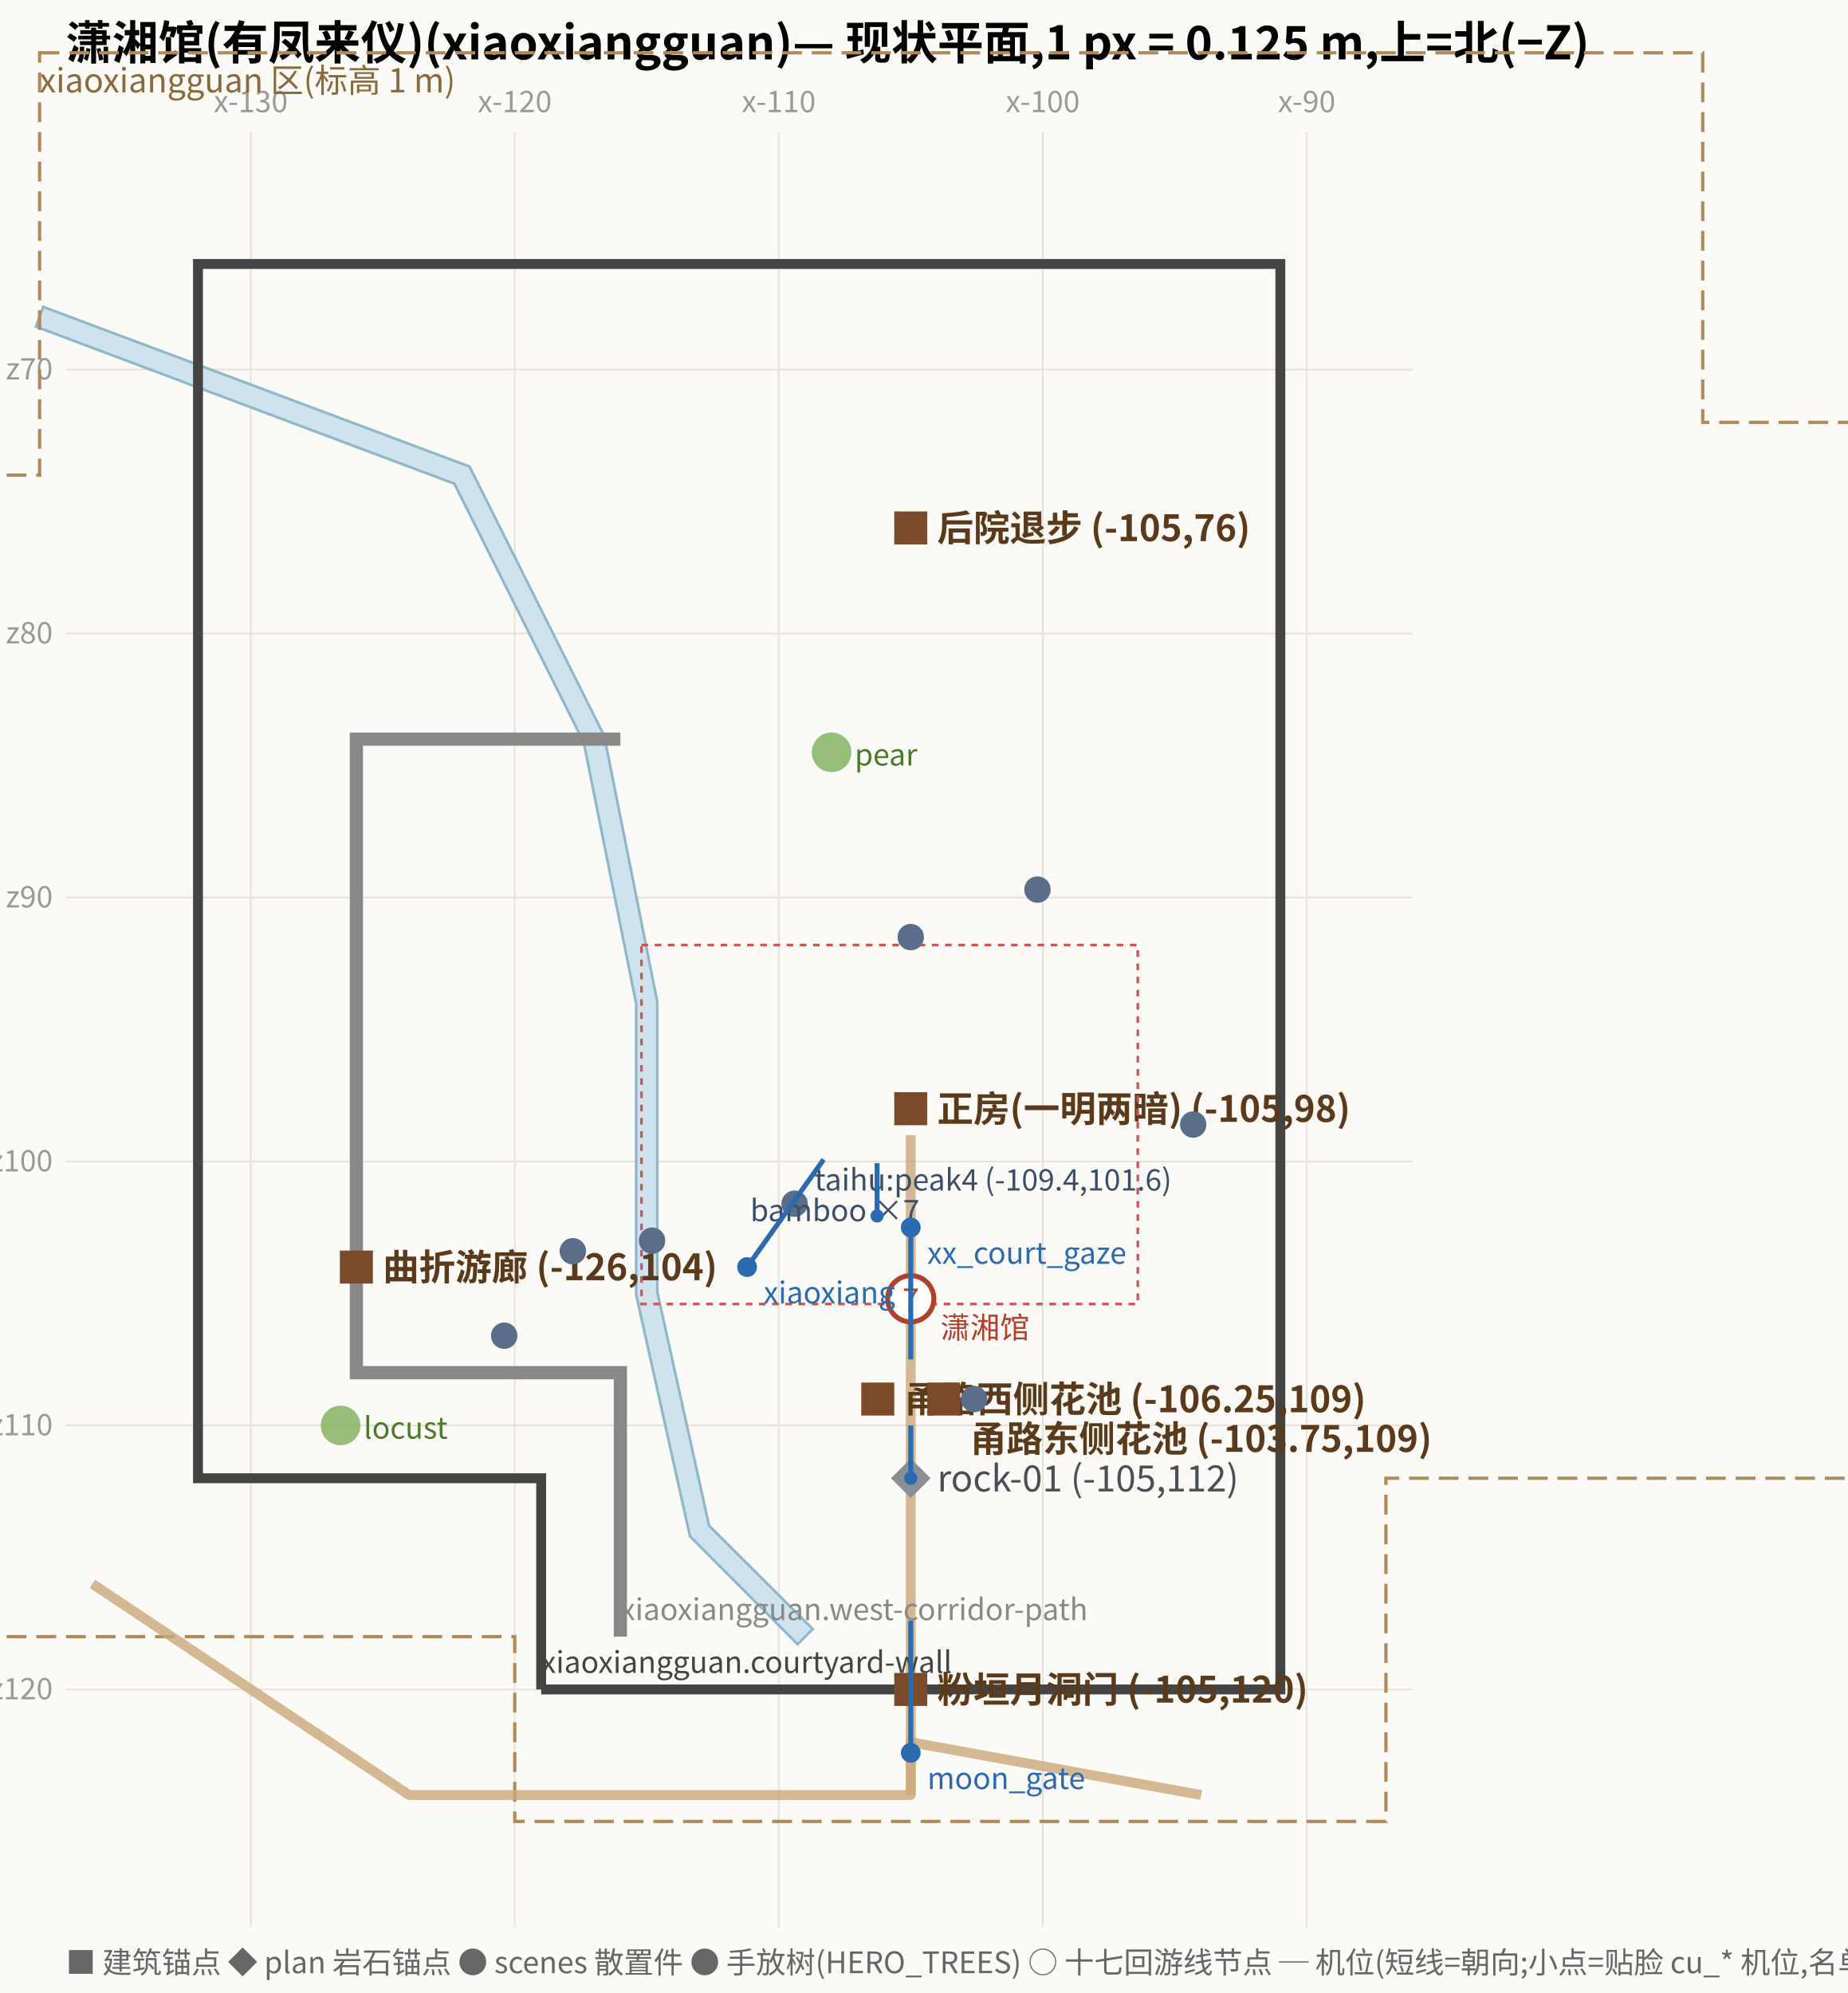
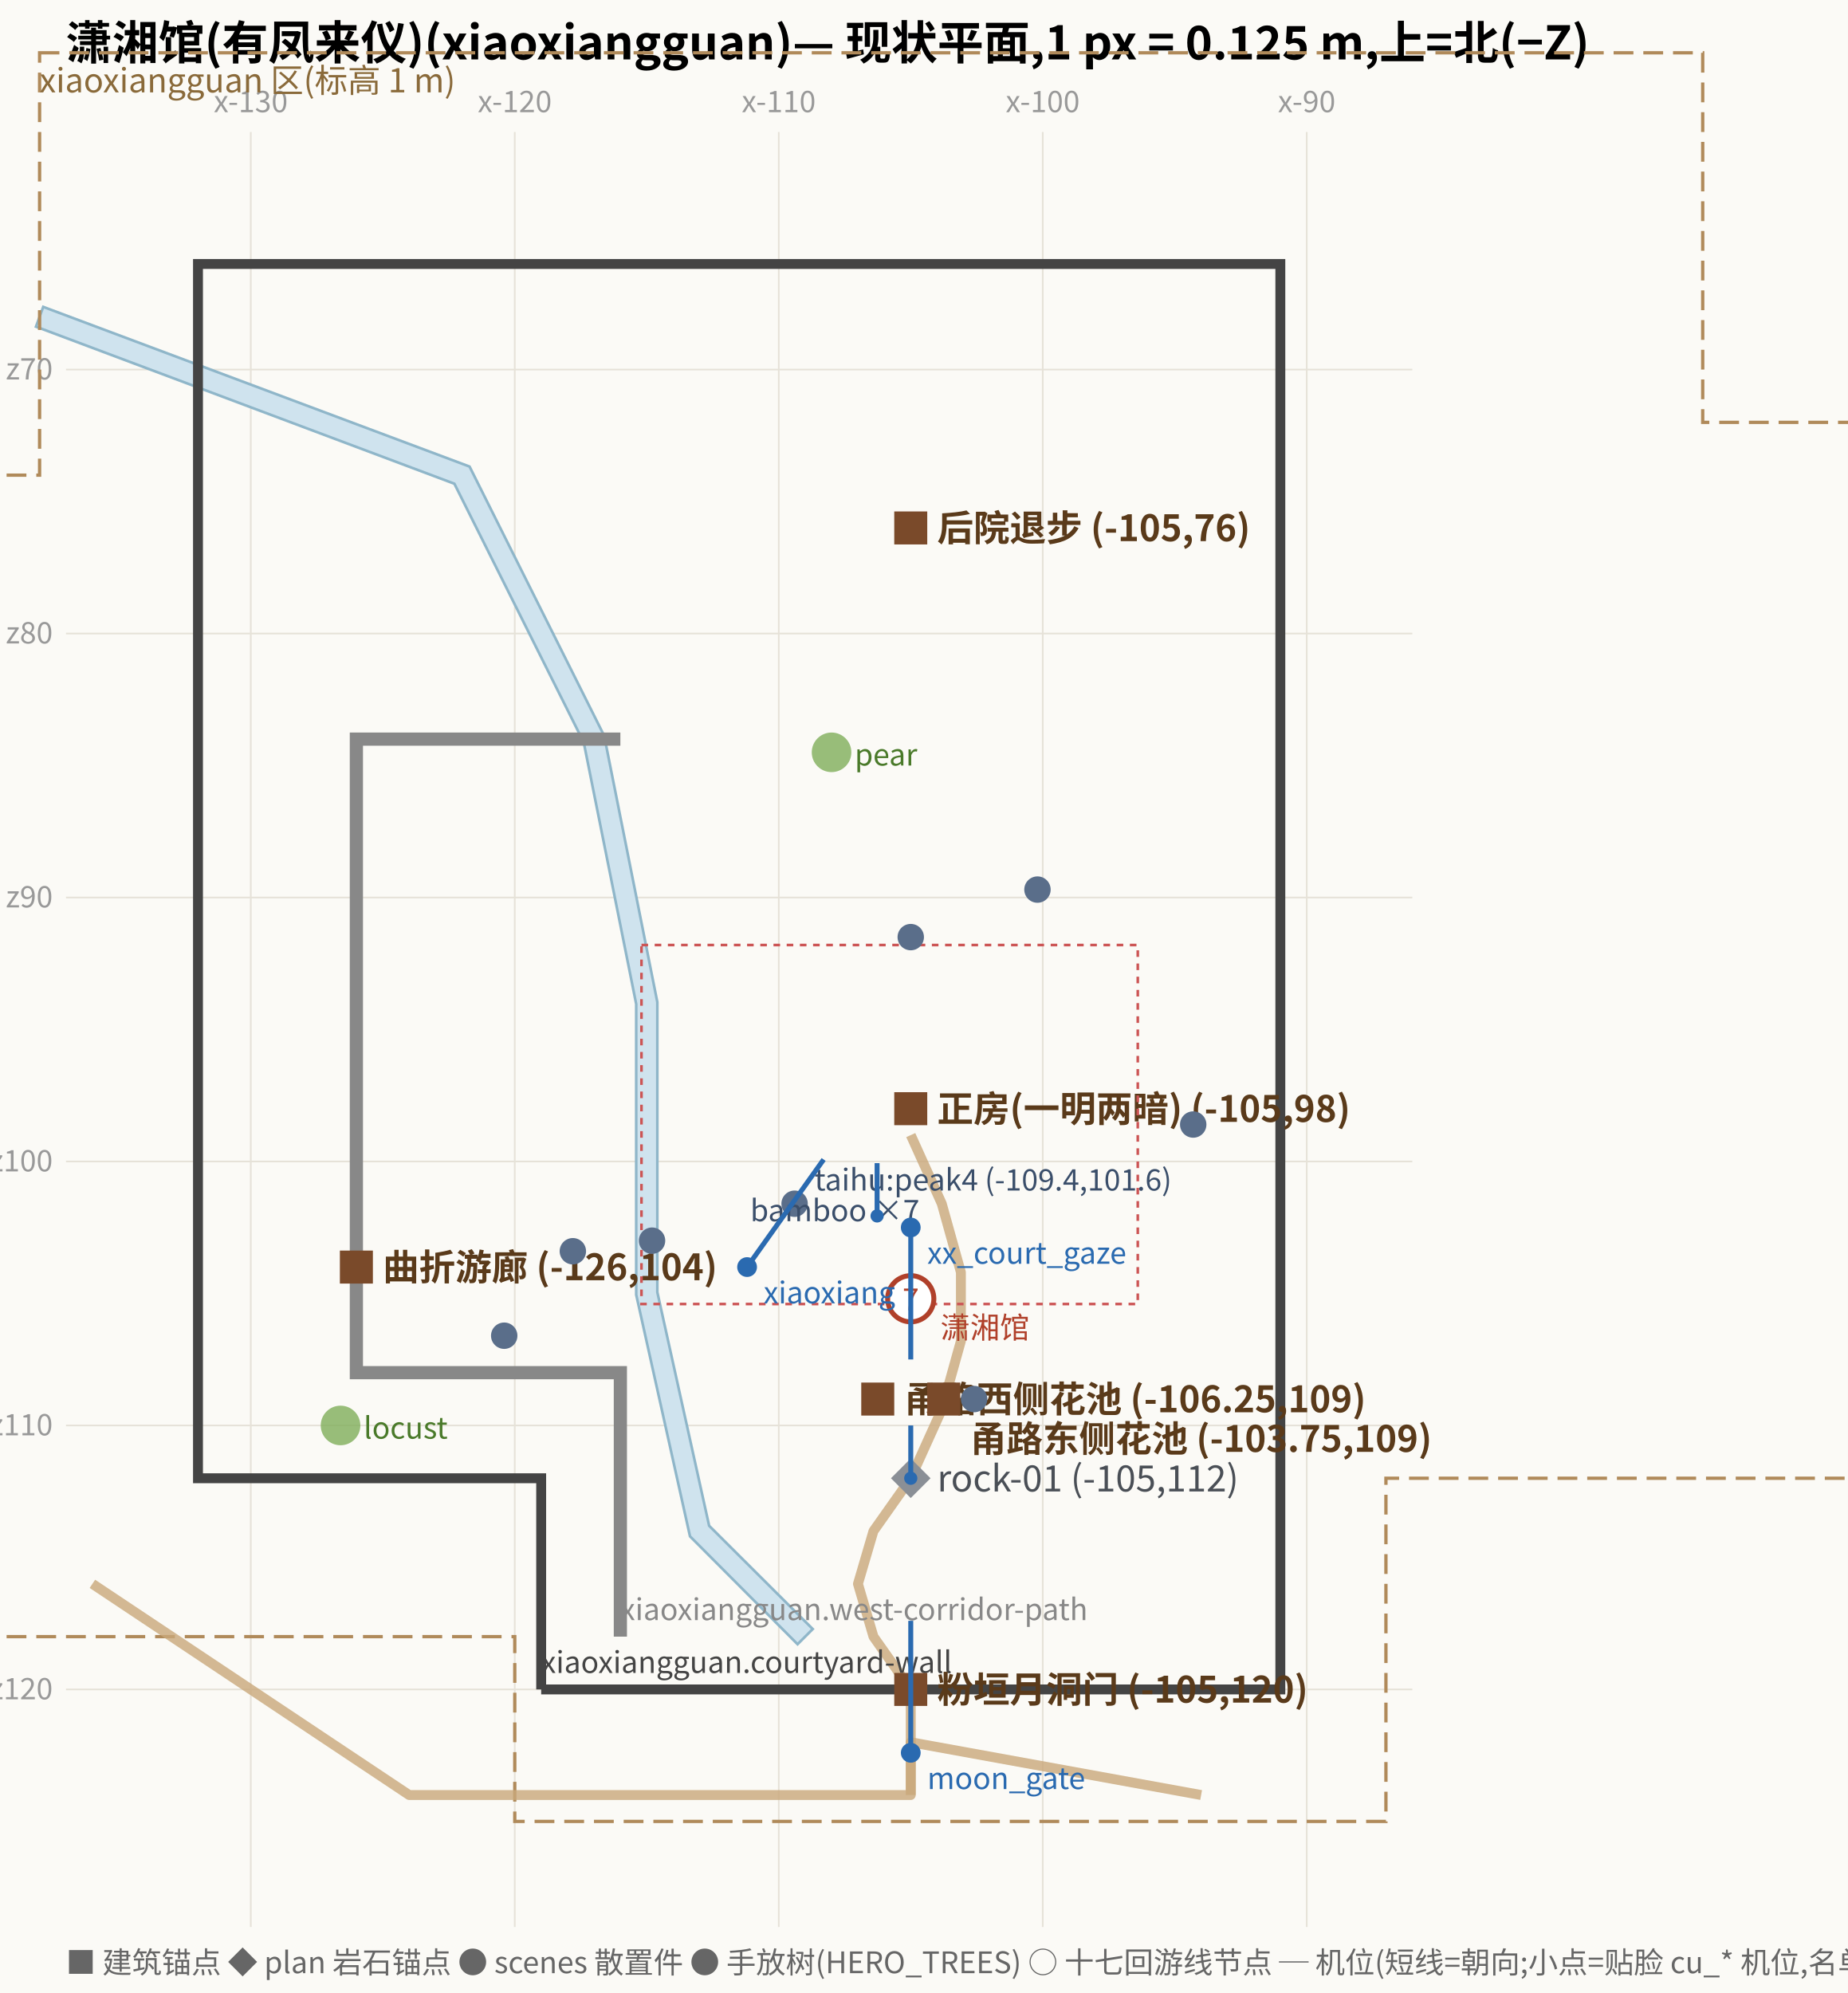
<svg xmlns="http://www.w3.org/2000/svg" width="560" height="604" viewBox="-20 -40 560 604" font-family="'PingFang SC','Noto Sans CJK SC',sans-serif" font-size="11">
  <rect x="-20" y="-40" width="560" height="604" fill="#fbfaf6" />
  <text x="0" y="-22" font-size="14" font-weight="bold">潇湘馆(有凤来仪)(xiaoxiangguan)— 现状平面,1 px = 0.125 m,上=北(−Z)</text>
  <line x1="56.0" y1="0" x2="56.0" y2="544" stroke="#e6e2d8" stroke-width="0.5" />
  <text x="56.0" y="-6" fill="#999" font-size="9" text-anchor="middle">x-130</text>
  <line x1="136.0" y1="0" x2="136.0" y2="544" stroke="#e6e2d8" stroke-width="0.5" />
  <text x="136.0" y="-6" fill="#999" font-size="9" text-anchor="middle">x-120</text>
  <line x1="216.0" y1="0" x2="216.0" y2="544" stroke="#e6e2d8" stroke-width="0.5" />
  <text x="216.0" y="-6" fill="#999" font-size="9" text-anchor="middle">x-110</text>
  <line x1="296.0" y1="0" x2="296.0" y2="544" stroke="#e6e2d8" stroke-width="0.5" />
  <text x="296.0" y="-6" fill="#999" font-size="9" text-anchor="middle">x-100</text>
  <line x1="376.0" y1="0" x2="376.0" y2="544" stroke="#e6e2d8" stroke-width="0.5" />
  <text x="376.0" y="-6" fill="#999" font-size="9" text-anchor="middle">x-90</text>
  <line x1="0" y1="72.0" x2="408" y2="72.0" stroke="#e6e2d8" stroke-width="0.5" />
  <text x="-4" y="75" fill="#999" font-size="9" text-anchor="end">z70</text>
  <line x1="0" y1="152.0" x2="408" y2="152.0" stroke="#e6e2d8" stroke-width="0.5" />
  <text x="-4" y="155" fill="#999" font-size="9" text-anchor="end">z80</text>
  <line x1="0" y1="232.0" x2="408" y2="232.0" stroke="#e6e2d8" stroke-width="0.5" />
  <text x="-4" y="235" fill="#999" font-size="9" text-anchor="end">z90</text>
  <line x1="0" y1="312.0" x2="408" y2="312.0" stroke="#e6e2d8" stroke-width="0.5" />
  <text x="-4" y="315" fill="#999" font-size="9" text-anchor="end">z100</text>
  <line x1="0" y1="392.0" x2="408" y2="392.0" stroke="#e6e2d8" stroke-width="0.5" />
  <text x="-4" y="395" fill="#999" font-size="9" text-anchor="end">z110</text>
  <line x1="0" y1="472.0" x2="408" y2="472.0" stroke="#e6e2d8" stroke-width="0.5" />
  <text x="-4" y="475" fill="#999" font-size="9" text-anchor="end">z120</text>
  <polygon points="72.0,-952.0 232.0,-1192.0 520.0,-1288.0 792.0,-1256.0 1048.0,-1112.0 1304.0,-1224.0 1624.0,-1272.0 1928.0,-1192.0 2152.0,-1000.0 2200.0,-760.0 1960.0,-680.0 1656.0,-760.0 1336.0,-696.0 1064.0,-824.0 776.0,-760.0 472.0,-728.0 200.0,-760.0 72.0,-952.0" fill="#cfe3ee" stroke="#8fb6c9" stroke-width="0.8" />
  <polygon points="776.0,632.0 856.0,504.0 1112.0,472.0 1304.0,536.0 1352.0,712.0 1272.0,872.0 1032.0,920.0 840.0,840.0 776.0,632.0" fill="#cfe3ee" stroke="#8fb6c9" stroke-width="0.8" />
  <polygon points="2136.0,-408.0 2312.0,-488.0 2536.0,-456.0 2680.0,-312.0 2664.0,-136.0 2472.0,-40.0 2232.0,-72.0 2120.0,-216.0 2136.0,-408.0" fill="#cfe3ee" stroke="#8fb6c9" stroke-width="0.8" />
  <polygon points="2672.8,-2304.8 2617.6,-2021.6 2519.2,-1776.8 2364.8,-1600.0 2124.8,-1510.4 1872.0,-1480.0 1581.6,-1512.0 1286.4,-1544.0 1036.8,-1494.4 799.2,-1424.8 689.6,-1284.8 766.4,-1227.2 848.8,-1343.2 1059.2,-1401.6 1289.6,-1448.0 1570.4,-1416.0 1872.0,-1384.0 2147.2,-1417.6 2419.2,-1520.0 2600.8,-1727.2 2710.4,-1994.4 2767.2,-2287.2 2672.8,-2304.8" fill="#cfe3ee" stroke="#8fb6c9" stroke-width="0.8" />
  <polygon points="100.0,-910.4 -116.8,-976.0 -342.4,-941.6 -517.6,-818.4 -607.2,-640.8 -607.2,-433.6 -541.6,-217.6 -444.8,-8.0 -357.6,197.6 -295.2,400.8 -272.0,573.6 -192.0,562.4 -216.8,383.2 -282.4,170.4 -371.2,-40.0 -466.4,-246.4 -528.8,-446.4 -528.8,-623.2 -458.4,-765.6 -313.6,-866.4 -123.2,-896.0 76.0,-833.6 100.0,-910.4" fill="#cfe3ee" stroke="#8fb6c9" stroke-width="0.8" />
  <polygon points="-258.4,576.8 -184.8,805.6 -26.4,1004.8 221.6,1162.4 536.8,1228.0 849.6,1146.4 1080.8,1022.4 1184.8,884.8 1237.6,704.8 1560.8,676.0 1830.4,692.0 2069.6,708.0 2250.4,720.8 2375.2,869.6 2444.8,1088.0 2492.0,1274.4 2469.6,1326.4 2522.4,1345.6 2548.0,1269.6 2499.2,1072.0 2424.8,842.4 2277.6,671.2 2074.4,652.0 1833.6,636.0 1559.2,620.0 1210.4,655.2 1135.2,859.2 1047.2,977.6 830.4,1093.6 535.2,1172.0 242.4,1109.6 10.4,963.2 -135.2,778.4 -205.6,559.2 -258.4,576.8" fill="#cfe3ee" stroke="#8fb6c9" stroke-width="0.8" />
  <polygon points="-9.1,59.0 117.7,106.6 156.9,185.0 172.8,264.3 172.8,352.4 189.1,425.6 221.7,458.3 226.3,453.7 194.9,422.4 179.2,351.6 179.2,263.7 163.1,183.0 122.3,101.4 -6.9,53.0 -9.1,59.0" fill="#cfe3ee" stroke="#8fb6c9" stroke-width="0.8" />
  <polygon points="-107.2,-1212.0 -68.8,-1212.0 -68.8,-928.0 -107.2,-928.0 -107.2,-1212.0" fill="#cfe3ee" stroke="#8fb6c9" stroke-width="0.8" />
  <polygon points="656.0,1160.0 744.0,1032.0 1032.0,984.0 1288.0,1008.0 1512.0,1016.0 1640.0,1048.0 1736.0,1096.0 1704.0,1208.0 1480.0,1272.0 1144.0,1264.0 856.0,1264.0 664.0,1248.0 656.0,1160.0" fill="#e3e9d3" stroke="#8a9a6a" stroke-width="1" stroke-dasharray="4 2" />
  <text x="656.0" y="1156" fill="#6a7a4a" font-size="10">hill.cuizhang 高 4 m</text>
  <polygon points="1600.0,1112.0 1576.6,1168.6 1520.0,1192.0 1463.4,1168.6 1440.0,1112.0 1463.4,1055.4 1520.0,1032.0 1576.6,1055.4 1600.0,1112.0" fill="#e3e9d3" stroke="#8a9a6a" stroke-width="1" stroke-dasharray="4 2" />
  <text x="1600.0" y="1108" fill="#6a7a4a" font-size="10">hill.cuizhang.zhutai 高 2 m</text>
  <polygon points="-704.0,-2088.0 -568.0,-2312.0 -264.0,-2392.0 88.0,-2376.0 360.0,-2280.0 536.0,-2088.0 488.0,-1896.0 232.0,-1784.0 -120.0,-1768.0 -440.0,-1832.0 -648.0,-1928.0 -704.0,-2088.0" fill="#e3e9d3" stroke="#8a9a6a" stroke-width="1" stroke-dasharray="4 2" />
  <text x="-704.0" y="-2092" fill="#6a7a4a" font-size="10">hill.dazhushan 高 26 m</text>
  <polygon points="-384.0,-232.0 -264.0,-360.0 -24.0,-408.0 200.0,-376.0 336.0,-264.0 296.0,-120.0 72.0,-48.0 -168.0,-64.0 -328.0,-120.0 -384.0,-232.0" fill="#e3e9d3" stroke="#8a9a6a" stroke-width="1" stroke-dasharray="4 2" />
  <text x="-384.0" y="-236" fill="#6a7a4a" font-size="10">hill.qingshan 高 14 m</text>
  <polygon points="2256.0,104.0 2312.0,-72.0 2504.0,-128.0 2728.0,-88.0 2904.0,56.0 2952.0,312.0 2888.0,520.0 2680.0,632.0 2440.0,584.0 2296.0,408.0 2256.0,104.0" fill="#e3e9d3" stroke="#8a9a6a" stroke-width="1" stroke-dasharray="4 2" />
  <text x="2256.0" y="100" fill="#6a7a4a" font-size="10">hill.tubi 高 18 m</text>
  <polygon points="472.0,-1704.0 632.0,-1800.0 856.0,-1792.0 1000.0,-1704.0 984.0,-1560.0 808.0,-1512.0 600.0,-1536.0 472.0,-1704.0" fill="#e3e9d3" stroke="#8a9a6a" stroke-width="1" stroke-dasharray="4 2" />
  <text x="472.0" y="-1708" fill="#6a7a4a" font-size="10">hill.huaxu 高 12 m</text>
  <polygon points="-728.0,-552.0 -552.0,-600.0 -392.0,-552.0 -360.0,-440.0 -472.0,-360.0 -648.0,-376.0 -728.0,-552.0" fill="#e3e9d3" stroke="#8a9a6a" stroke-width="1" stroke-dasharray="4 2" />
  <text x="-728.0" y="-556" fill="#6a7a4a" font-size="10">hill.daoxiang-slope 高 7 m</text>
  <polygon points="-8.0,-24.0 496.0,-24.0 496.0,88.0 576.0,88.0 576.0,408.0 400.0,408.0 400.0,512.0 136.0,512.0 136.0,456.0 -64.0,456.0 -64.0,104.0 -8.0,104.0 -8.0,-24.0" fill="none" stroke="#b08a5a" stroke-width="1" stroke-dasharray="6 3" />
  <text x="-8.03" y="-12" fill="#8a6a3a" font-size="10">xiaoxiangguan 区(标高 1 m)</text>
  <polyline points="344.0,504.0 256.0,488.0 256.0,504.0 104.0,504.0 8.0,440.0" fill="none" stroke="#c9a87a" stroke-width="3" stroke-linejoin="round" opacity="0.8" />
-   <polyline points="256.0,504.0 256.0,472.0 256.0,408.0 256.0,344.0 256.0,304.0" fill="none" stroke="#c9a87a" stroke-width="3" stroke-linejoin="round" opacity="0.8" />
+   <polyline points="256.0,504.0 256.0,472.0 244.7,456.0 240.0,440.0 244.7,424.0 256.0,408.0 265.4,387.2 271.2,366.4 271.2,345.6 265.4,324.8 256.0,304.0" fill="none" stroke="#c9a87a" stroke-width="3" stroke-linejoin="round" opacity="0.8" />
  <polyline points="144.0,472.0 368.0,472.0 368.0,40.0 40.0,40.0 40.0,408.0 144.0,408.0 144.0,472.0" fill="none" stroke="#444" stroke-width="3" />
  <text x="144.0" y="467" fill="#444" font-size="9">xiaoxiangguan.courtyard-wall</text>
  <polyline points="168.0,456.0 168.0,376.0 88.0,376.0 88.0,184.0 168.0,184.0" fill="none" stroke="#888" stroke-width="4" />
  <text x="168.0" y="451" fill="#888" font-size="9">xiaoxiangguan.west-corridor-path</text>
  <rect x="251" y="291" width="10" height="10" fill="#7a4a2a" />
  <text x="264" y="300" fill="#5a3a1a" font-weight="bold">正房(一明两暗) (-105,98)</text>
  <rect x="251" y="115" width="10" height="10" fill="#7a4a2a" />
  <text x="264" y="124" fill="#5a3a1a" font-weight="bold">后院退步 (-105,76)</text>
  <rect x="83" y="339" width="10" height="10" fill="#7a4a2a" />
  <text x="96" y="348" fill="#5a3a1a" font-weight="bold">曲折游廊 (-126,104)</text>
  <rect x="251" y="467" width="10" height="10" fill="#7a4a2a" />
  <text x="264" y="476" fill="#5a3a1a" font-weight="bold">粉垣月洞门 (-105,120)</text>
  <rect x="241" y="379" width="10" height="10" fill="#7a4a2a" />
  <text x="254" y="388" fill="#5a3a1a" font-weight="bold">甬路西侧花池 (-106.25,109)</text>
  <rect x="261" y="379" width="10" height="10" fill="#7a4a2a" />
  <text x="274" y="400" fill="#5a3a1a" font-weight="bold">甬路东侧花池 (-103.75,109)</text>
  <polygon points="256,402 262,408 256,414 250,408" fill="#8a8f96" />
  <text x="264" y="412" fill="#4a4f56">rock-01 (-105,112)</text>
  <rect x="174.4" y="246.4" width="150.4" height="108.8" fill="none" stroke="#c55" stroke-width="0.8" stroke-dasharray="2 2" />
  <circle cx="220.8" cy="324.8" r="4" fill="#5a6e8a" />
  <text x="226.8" y="320.8" fill="#3a4e6a" font-size="9">taihu:peak4 (-109.4,101.6)</text>
  <circle cx="294.4" cy="229.6" r="4" fill="#5a6e8a" />
  <circle cx="177.6" cy="336.0" r="4" fill="#5a6e8a" />
  <circle cx="256.0" cy="244.0" r="4" fill="#5a6e8a" />
  <circle cx="341.6" cy="300.8" r="4" fill="#5a6e8a" />
  <circle cx="153.6" cy="339.2" r="4" fill="#5a6e8a" />
  <circle cx="132.8" cy="364.8" r="4" fill="#5a6e8a" />
  <circle cx="275.2" cy="384.0" r="4" fill="#5a6e8a" />
  <text x="233" y="330.1" fill="#3a4e6a" font-size="9" text-anchor="middle">bamboo ×7</text>
  <circle cx="83.2" cy="392.0" r="6" fill="#7fae5a" opacity="0.8" />
  <text x="90.2" y="396" fill="#4a7a2a" font-size="9">locust</text>
  <circle cx="232.0" cy="188.0" r="6" fill="#7fae5a" opacity="0.8" />
  <text x="239" y="192" fill="#4a7a2a" font-size="9">pear</text>
  <circle cx="256.0" cy="353.6" r="7" fill="#fff" stroke="#b0402a" stroke-width="1.5" />
  <text x="256.0" y="357.1" fill="#b0402a" font-size="9" text-anchor="middle">7</text>
  <text x="265" y="365.6" fill="#b0402a" font-size="9">潇湘馆</text>
  <line x1="206.4" y1="344.0" x2="229.6" y2="311.4" stroke="#2a6ab0" stroke-width="1.5" />
  <circle cx="206.4" cy="344.0" r="3" fill="#2a6ab0" />
  <text x="211.4" y="355" fill="#2a6ab0" font-size="9">xiaoxiang</text>
  <line x1="256.0" y1="491.2" x2="256.0" y2="451.2" stroke="#2a6ab0" stroke-width="1.5" />
  <circle cx="256.0" cy="491.2" r="3" fill="#2a6ab0" />
  <text x="261" y="502.2" fill="#2a6ab0" font-size="9">moon_gate</text>
  <line x1="245.8" y1="328.5" x2="245.8" y2="312.5" stroke="#2a6ab0" stroke-width="1.5" />
  <circle cx="245.8" cy="328.5" r="2" fill="#2a6ab0" />
  <line x1="256.0" y1="408.0" x2="256.0" y2="392.0" stroke="#2a6ab0" stroke-width="1.5" />
  <circle cx="256.0" cy="408.0" r="2" fill="#2a6ab0" />
  <line x1="256.0" y1="332.0" x2="256.0" y2="372.0" stroke="#2a6ab0" stroke-width="1.5" />
  <circle cx="256.0" cy="332.0" r="3" fill="#2a6ab0" />
  <text x="261" y="343" fill="#2a6ab0" font-size="9">xx_court_gaze</text>
  <text x="0" y="558" fill="#666" font-size="9">■ 建筑锚点  ◆ plan 岩石锚点  ● scenes 散置件  ● 手放树(HERO_TREES)  ○ 十七回游线节点  ─ 机位(短线=朝向;小点=贴脸 cu_* 机位,名单见文档)  虚线框=占地登记  棕线=plan 路径(翠嶂那张是旧路基,潇湘馆那张是院内甬路)</text>
</svg>
